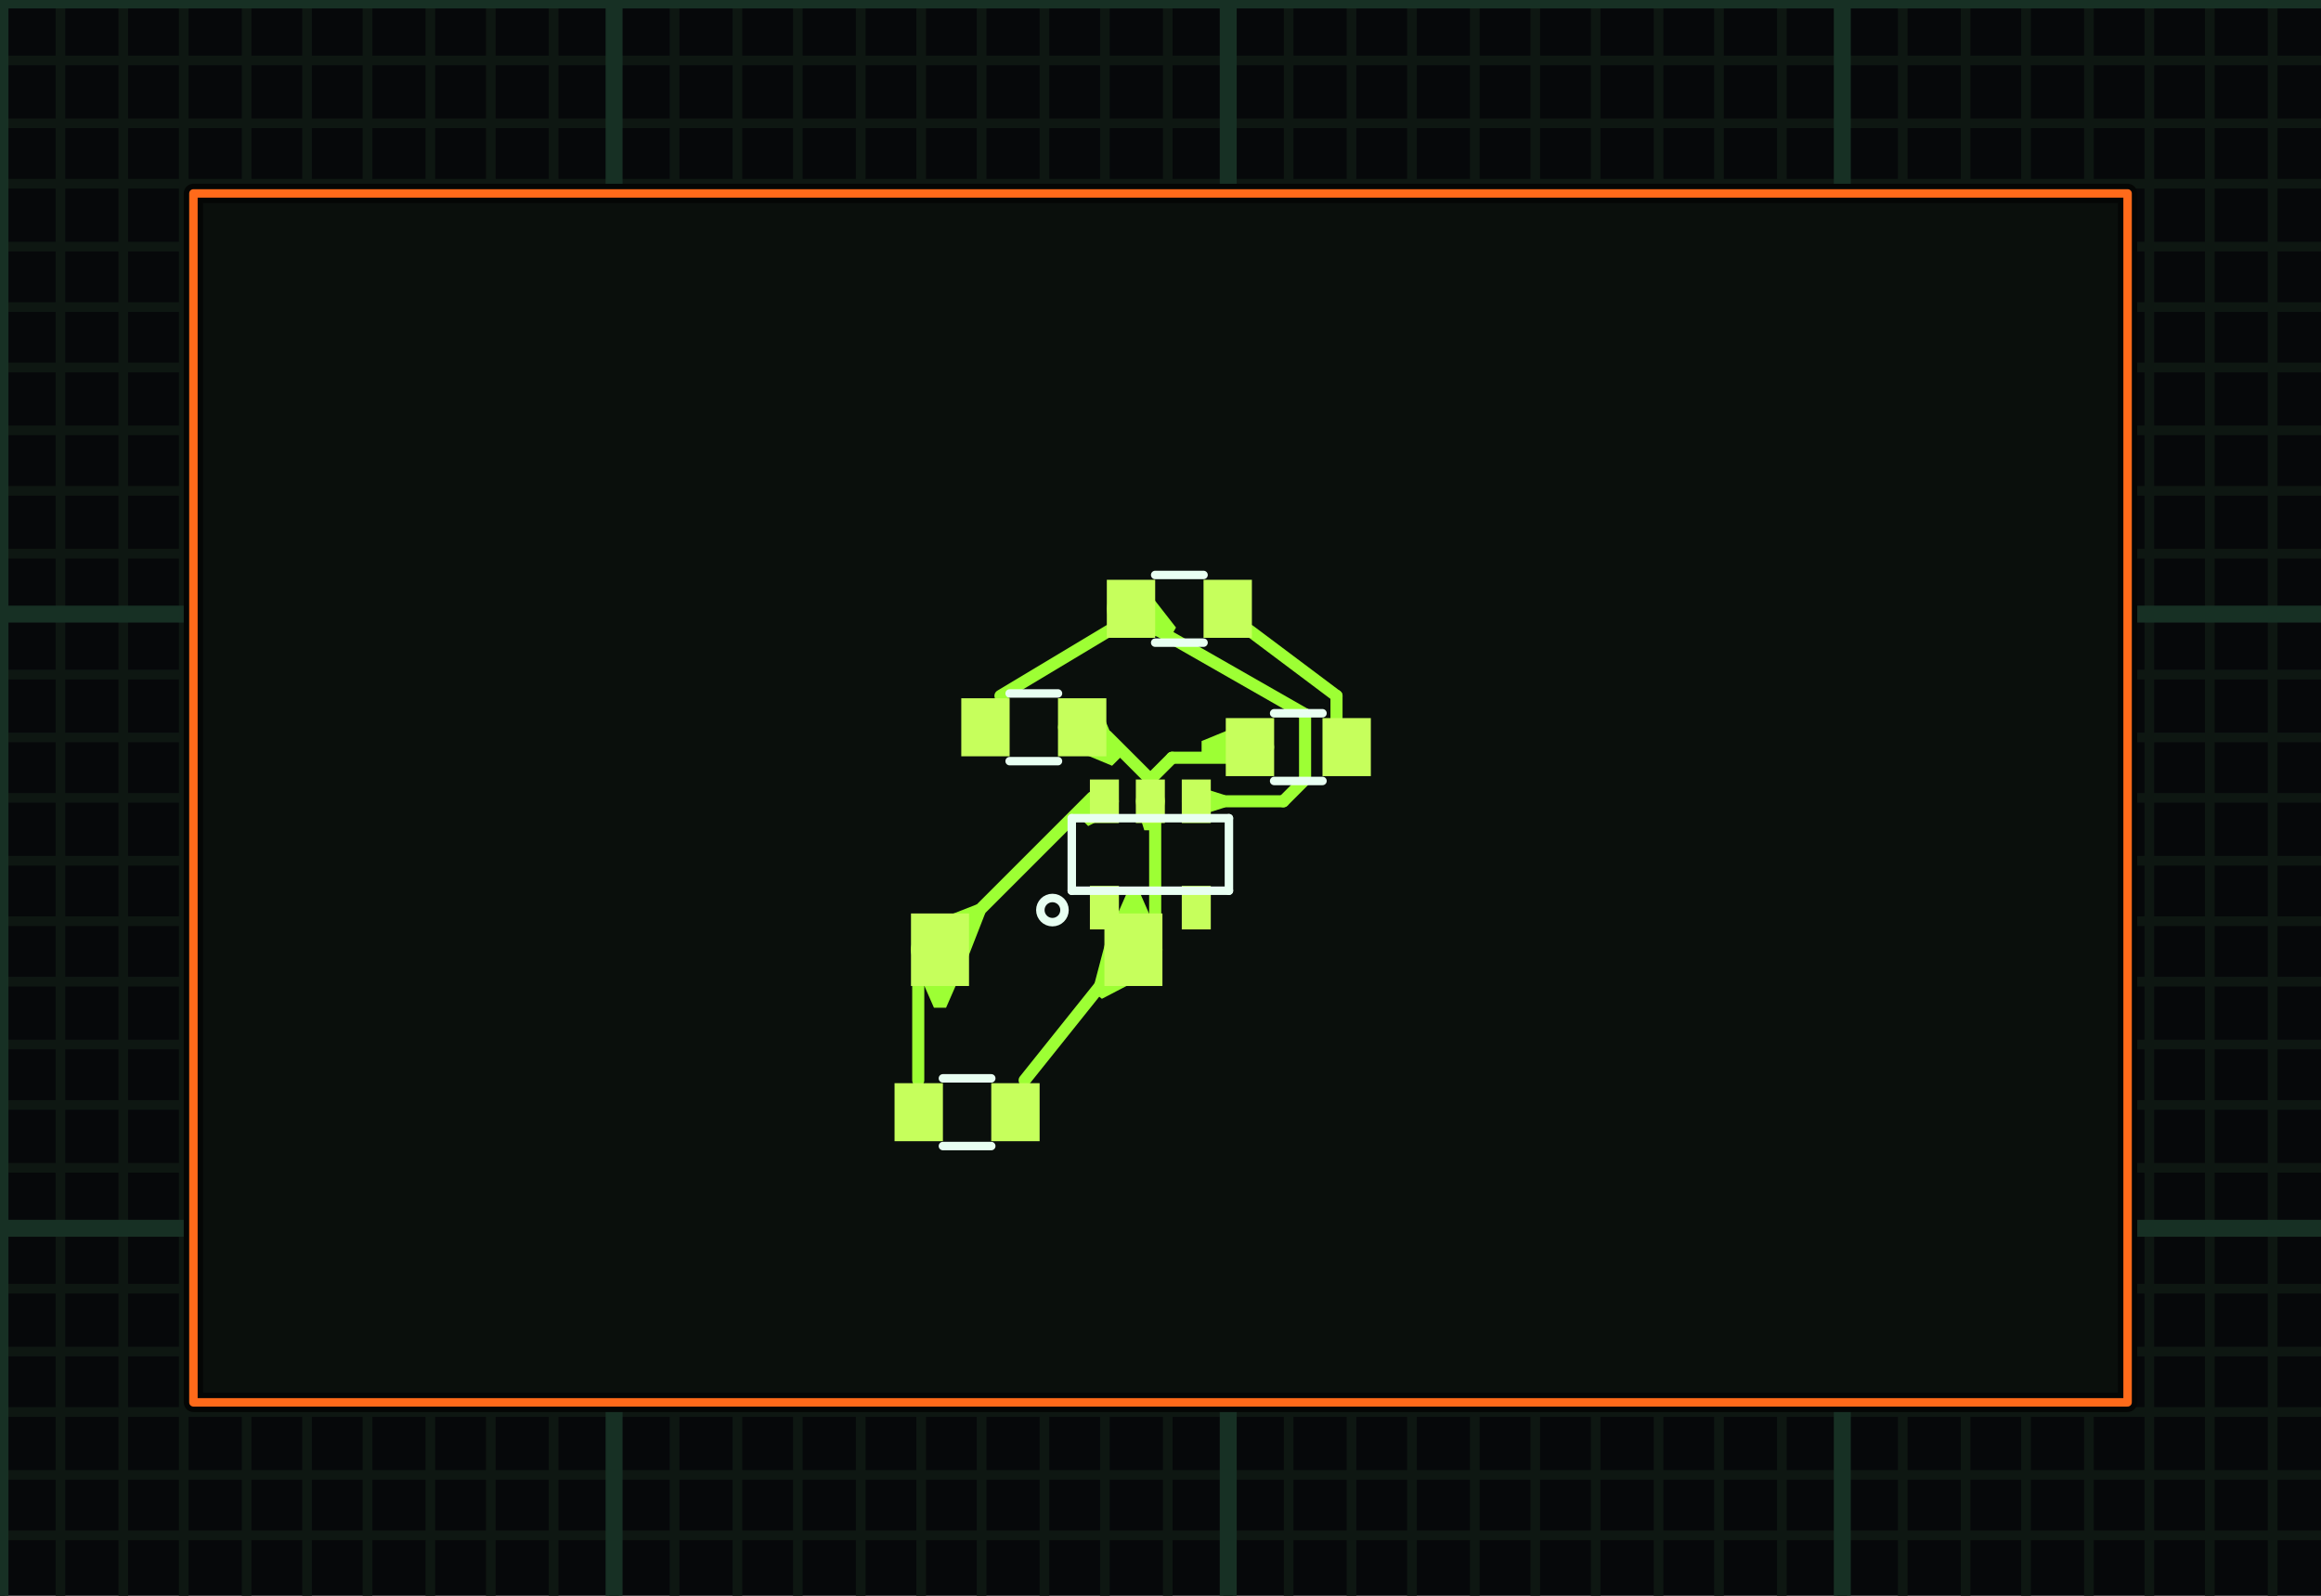
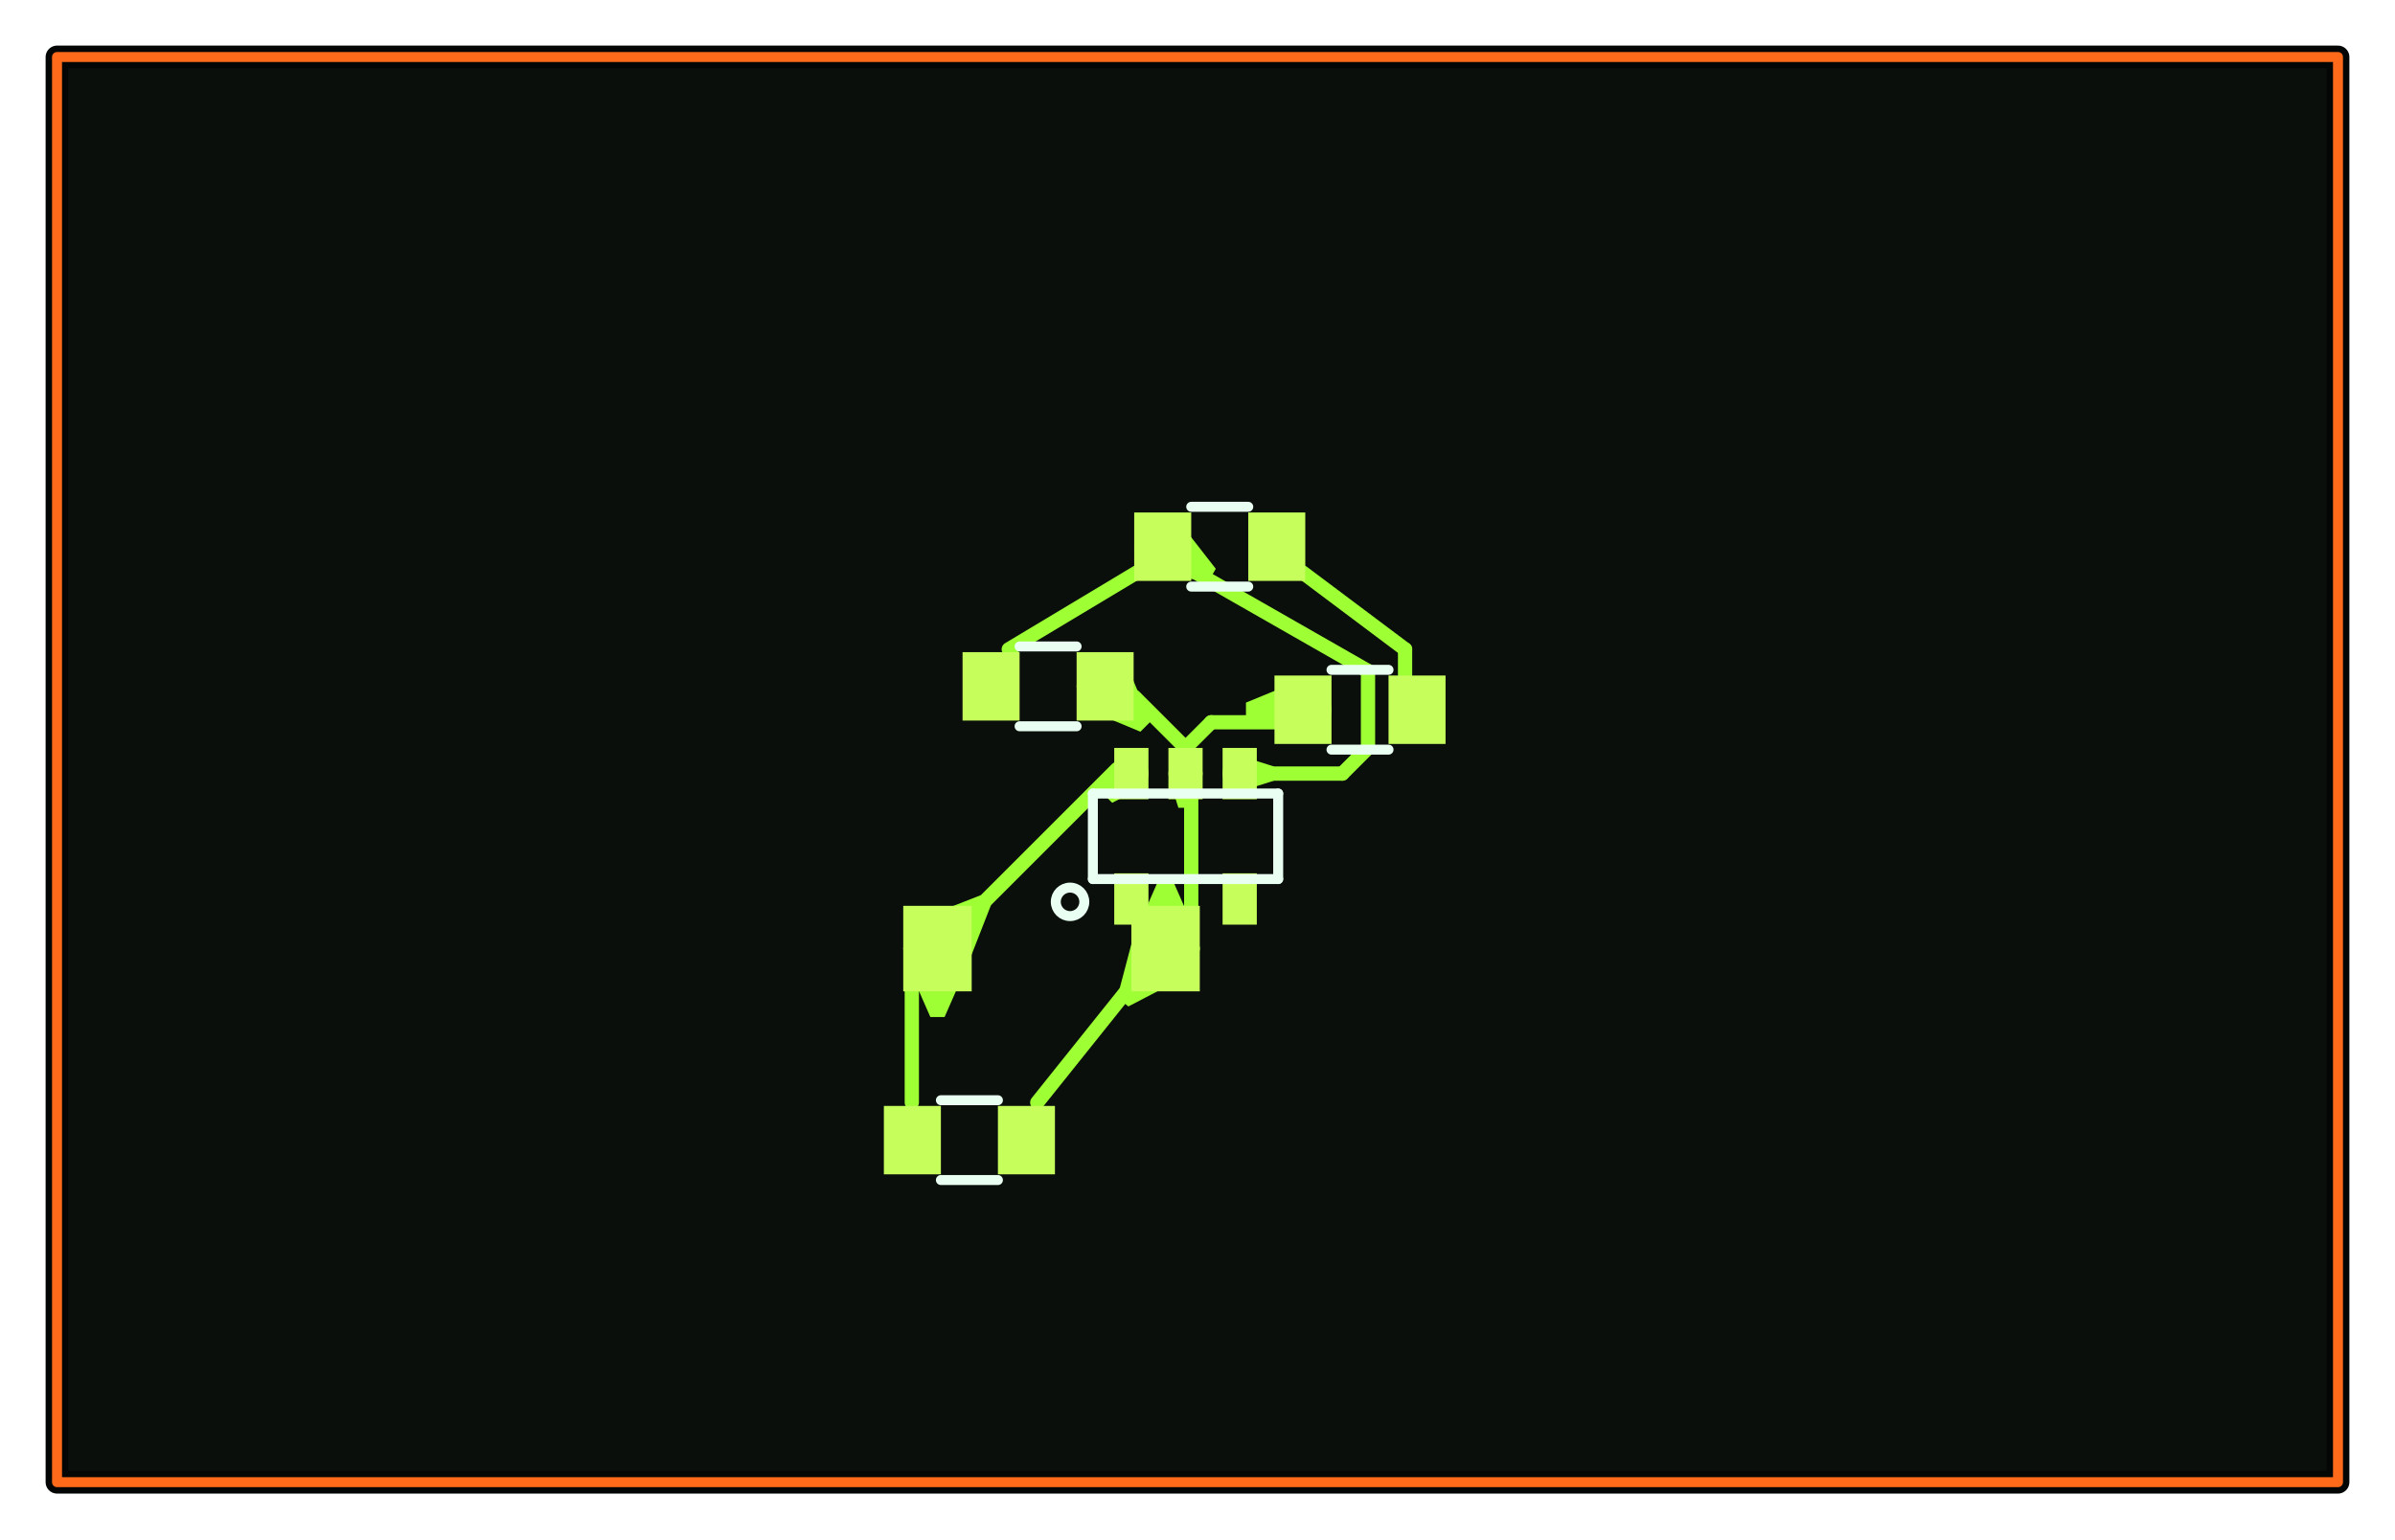
- <svg xmlns="http://www.w3.org/2000/svg" width="96.00" height="66.00" viewBox="0 0 96.00 66.00" shape-rendering="geometricPrecision" role="img" aria-label="vcad pcb render">
-   <rect x="0" y="0" width="96.00" height="66.00" fill="#06080A" />
-   <path d="M0.0 0 L0.0 66.0 M2.5 0 L2.5 66.0 M5.1 0 L5.1 66.0 M7.6 0 L7.6 66.0 M10.2 0 L10.2 66.0 M12.7 0 L12.7 66.0 M15.2 0 L15.2 66.0 M17.8 0 L17.8 66.0 M20.3 0 L20.3 66.0 M22.9 0 L22.9 66.0 M25.4 0 L25.4 66.0 M27.9 0 L27.9 66.0 M30.5 0 L30.5 66.0 M33.0 0 L33.0 66.0 M35.6 0 L35.6 66.0 M38.1 0 L38.1 66.0 M40.6 0 L40.6 66.0 M43.2 0 L43.2 66.0 M45.7 0 L45.7 66.0 M48.3 0 L48.3 66.0 M50.8 0 L50.8 66.0 M53.3 0 L53.3 66.0 M55.9 0 L55.9 66.0 M58.4 0 L58.4 66.0 M61.0 0 L61.0 66.0 M63.5 0 L63.5 66.0 M66.0 0 L66.0 66.0 M68.6 0 L68.6 66.0 M71.1 0 L71.1 66.0 M73.7 0 L73.7 66.0 M76.2 0 L76.2 66.0 M78.7 0 L78.7 66.0 M81.3 0 L81.3 66.0 M83.8 0 L83.8 66.0 M86.4 0 L86.4 66.0 M88.9 0 L88.9 66.0 M91.4 0 L91.4 66.0 M94.0 0 L94.0 66.0 M0 0.0 L96.0 0.0 M0 2.5 L96.0 2.5 M0 5.1 L96.0 5.1 M0 7.6 L96.0 7.6 M0 10.2 L96.0 10.2 M0 12.7 L96.0 12.7 M0 15.2 L96.0 15.2 M0 17.8 L96.0 17.8 M0 20.3 L96.0 20.3 M0 22.9 L96.0 22.9 M0 25.4 L96.0 25.4 M0 27.9 L96.0 27.9 M0 30.5 L96.0 30.5 M0 33.0 L96.0 33.0 M0 35.6 L96.0 35.6 M0 38.1 L96.0 38.1 M0 40.6 L96.0 40.6 M0 43.2 L96.0 43.2 M0 45.7 L96.0 45.7 M0 48.3 L96.0 48.3 M0 50.8 L96.0 50.8 M0 53.3 L96.0 53.3 M0 55.9 L96.0 55.9 M0 58.4 L96.0 58.4 M0 61.0 L96.0 61.0 M0 63.5 L96.0 63.5 " fill="none" stroke="#0E1712" stroke-width="0.4" />
-   <path d="M0.0 0 L0.0 66.0 M25.4 0 L25.4 66.0 M50.8 0 L50.8 66.0 M76.2 0 L76.2 66.0 M0 0.0 L96.0 0.0 M0 25.4 L96.0 25.4 M0 50.8 L96.0 50.8 " fill="none" stroke="#173024" stroke-width="0.7" />
-   <polygon points="8.000,58.000 88.000,58.000 88.000,8.000 8.000,8.000" fill="#0A0F0C" />
-   <polyline points="8.000,58.000 88.000,58.000 88.000,8.000 8.000,8.000 8.000,58.000" fill="none" stroke="#040605" stroke-width="0.800" stroke-linecap="round" stroke-linejoin="round" />
-   <line x1="47.580" y1="32.240" x2="48.480" y2="31.340" stroke="#9DFF34" stroke-width="0.500" stroke-linecap="round" />
-   <line x1="48.480" y1="31.340" x2="51.180" y2="31.340" stroke="#9DFF34" stroke-width="0.500" stroke-linecap="round" />
-   <line x1="39.780" y1="38.380" x2="45.180" y2="32.980" stroke="#9DFF34" stroke-width="0.500" stroke-linecap="round" />
-   <line x1="45.880" y1="26.080" x2="41.380" y2="28.780" stroke="#9DFF34" stroke-width="0.500" stroke-linecap="round" />
-   <line x1="47.780" y1="38.380" x2="47.780" y2="33.880" stroke="#9DFF34" stroke-width="0.500" stroke-linecap="round" />
-   <line x1="47.580" y1="32.240" x2="45.780" y2="30.440" stroke="#9DFF34" stroke-width="0.500" stroke-linecap="round" />
-   <line x1="49.480" y1="33.140" x2="53.080" y2="33.140" stroke="#9DFF34" stroke-width="0.500" stroke-linecap="round" />
-   <line x1="53.080" y1="33.140" x2="53.980" y2="32.240" stroke="#9DFF34" stroke-width="0.500" stroke-linecap="round" />
-   <line x1="53.980" y1="32.240" x2="53.980" y2="29.540" stroke="#9DFF34" stroke-width="0.500" stroke-linecap="round" />
-   <line x1="53.980" y1="29.540" x2="47.680" y2="25.940" stroke="#9DFF34" stroke-width="0.500" stroke-linecap="round" />
-   <line x1="51.680" y1="26.080" x2="55.280" y2="28.780" stroke="#9DFF34" stroke-width="0.500" stroke-linecap="round" />
-   <line x1="55.280" y1="28.780" x2="55.280" y2="29.680" stroke="#9DFF34" stroke-width="0.500" stroke-linecap="round" />
-   <line x1="45.980" y1="40.180" x2="42.380" y2="44.680" stroke="#9DFF34" stroke-width="0.500" stroke-linecap="round" />
-   <line x1="37.980" y1="40.180" x2="37.980" y2="44.680" stroke="#9DFF34" stroke-width="0.500" stroke-linecap="round" />
-   <polygon points="49.700,31.150 51.441,31.866 51.700,31.900 51.959,31.866 52.200,31.766 52.407,31.607 52.566,31.400 52.666,31.159 52.700,30.900 52.666,30.641 52.566,30.400 52.407,30.193 52.200,30.034 51.959,29.934 51.700,29.900 51.441,29.934 49.700,30.650" fill="#9DFF34" />
-   <polygon points="37.680,39.280 37.721,39.591 37.841,39.880 38.031,40.129 38.280,40.319 38.569,40.439 38.880,40.480 39.191,40.439 39.480,40.319 39.729,40.129 39.919,39.880 40.039,39.591 40.754,37.760 40.400,37.406 38.569,38.121 38.280,38.241 38.031,38.431 37.841,38.680 37.721,38.969" fill="#9DFF34" />
-   <polygon points="44.655,33.812 45.008,34.165 45.980,33.660 46.104,33.564 46.200,33.440 46.260,33.295 46.280,33.140 46.260,32.985 46.200,32.840 46.104,32.716 45.980,32.620 45.835,32.560 45.680,32.540 45.525,32.560 45.380,32.620 45.256,32.716 45.160,32.840" fill="#9DFF34" />
-   <polygon points="45.680,39.280 45.721,39.591 45.841,39.880 46.031,40.129 46.280,40.319 46.569,40.439 46.880,40.480 47.191,40.439 47.480,40.319 47.729,40.129 47.919,39.880 48.039,39.591 48.080,39.280 48.039,38.969 47.919,38.680 47.130,36.880 46.630,36.880 45.841,38.680 45.721,38.969" fill="#9DFF34" />
-   <polygon points="46.980,33.140 47.000,33.295 47.330,34.340 47.830,34.340 48.160,33.295 48.180,33.140 48.160,32.985 48.100,32.840 48.004,32.716 47.880,32.620 47.735,32.560 47.580,32.540 47.425,32.560 47.280,32.620 47.156,32.716 47.060,32.840 47.000,32.985" fill="#9DFF34" />
-   <polygon points="43.760,30.080 43.794,30.339 43.894,30.580 44.053,30.787 44.260,30.946 45.997,31.671 46.351,31.317 45.626,29.580 45.467,29.373 45.260,29.214 45.019,29.114 44.760,29.080 44.501,29.114 44.260,29.214 44.053,29.373 43.894,29.580 43.794,29.821" fill="#9DFF34" />
-   <polygon points="48.880,33.140 48.900,33.295 48.960,33.440 49.056,33.564 49.180,33.660 49.325,33.720 49.480,33.740 49.635,33.720 50.680,33.390 50.680,32.890 49.635,32.560 49.480,32.540 49.325,32.560 49.180,32.620 49.056,32.716 48.960,32.840 48.900,32.985" fill="#9DFF34" />
-   <polygon points="45.780,25.180 45.814,25.439 45.914,25.680 46.073,25.887 46.280,26.046 46.521,26.146 46.780,26.180 48.392,26.389 48.641,25.955 47.487,24.473 47.280,24.314 47.039,24.214 46.780,24.180 46.521,24.214 46.280,24.314 46.073,24.473 45.914,24.680 45.814,24.921" fill="#9DFF34" />
-   <polygon points="45.186,40.998 45.576,41.310 47.480,40.319 47.729,40.129 47.919,39.880 48.039,39.591 48.080,39.280 48.039,38.969 47.919,38.680 47.729,38.431 47.480,38.241 47.191,38.121 46.880,38.080 46.569,38.121 46.280,38.241 46.031,38.431 45.841,38.680 45.721,38.969" fill="#9DFF34" />
-   <polygon points="37.680,39.280 37.721,39.591 37.841,39.880 38.630,41.680 39.130,41.680 39.919,39.880 40.039,39.591 40.080,39.280 40.039,38.969 39.919,38.680 39.729,38.431 39.480,38.241 39.191,38.121 38.880,38.080 38.569,38.121 38.280,38.241 38.031,38.431 37.841,38.680 37.721,38.969" fill="#9DFF34" />
-   <polygon points="37.680,40.780 40.080,40.780 40.080,37.780 37.680,37.780" fill="#C6FF5C" />
-   <polygon points="45.680,40.780 48.080,40.780 48.080,37.780 45.680,37.780" fill="#C6FF5C" />
-   <polygon points="45.080,34.040 46.280,34.040 46.280,32.240 45.080,32.240" fill="#C6FF5C" />
-   <polygon points="46.980,34.040 48.180,34.040 48.180,32.240 46.980,32.240" fill="#C6FF5C" />
-   <polygon points="48.880,34.040 50.080,34.040 50.080,32.240 48.880,32.240" fill="#C6FF5C" />
-   <polygon points="45.080,38.440 46.280,38.440 46.280,36.640 45.080,36.640" fill="#C6FF5C" />
-   <polygon points="48.880,38.440 50.080,38.440 50.080,36.640 48.880,36.640" fill="#C6FF5C" />
-   <polygon points="37.000,47.200 39.000,47.200 39.000,44.800 37.000,44.800" fill="#C6FF5C" />
-   <polygon points="41.000,47.200 43.000,47.200 43.000,44.800 41.000,44.800" fill="#C6FF5C" />
-   <polygon points="39.760,31.280 41.760,31.280 41.760,28.880 39.760,28.880" fill="#C6FF5C" />
-   <polygon points="43.760,31.280 45.760,31.280 45.760,28.880 43.760,28.880" fill="#C6FF5C" />
-   <polygon points="45.780,26.380 47.780,26.380 47.780,23.980 45.780,23.980" fill="#C6FF5C" />
-   <polygon points="49.780,26.380 51.780,26.380 51.780,23.980 49.780,23.980" fill="#C6FF5C" />
-   <polygon points="50.700,32.100 52.700,32.100 52.700,29.700 50.700,29.700" fill="#C6FF5C" />
-   <polygon points="54.700,32.100 56.700,32.100 56.700,29.700 54.700,29.700" fill="#C6FF5C" />
-   <polyline points="44.330,36.840 50.830,36.840" fill="none" stroke="#E8FFF2" stroke-width="0.350" stroke-linecap="round" stroke-linejoin="round" />
-   <polyline points="50.830,36.840 50.830,33.840" fill="none" stroke="#E8FFF2" stroke-width="0.350" stroke-linecap="round" stroke-linejoin="round" />
-   <polyline points="50.830,33.840 44.330,33.840" fill="none" stroke="#E8FFF2" stroke-width="0.350" stroke-linecap="round" stroke-linejoin="round" />
-   <polyline points="44.330,33.840 44.330,36.840" fill="none" stroke="#E8FFF2" stroke-width="0.350" stroke-linecap="round" stroke-linejoin="round" />
-   <circle cx="43.530" cy="37.640" r="0.500" fill="none" stroke="#E8FFF2" stroke-width="0.350" />
-   <polyline points="39.000,47.400 41.000,47.400" fill="none" stroke="#E8FFF2" stroke-width="0.350" stroke-linecap="round" stroke-linejoin="round" />
-   <polyline points="39.000,44.600 41.000,44.600" fill="none" stroke="#E8FFF2" stroke-width="0.350" stroke-linecap="round" stroke-linejoin="round" />
-   <polyline points="41.760,31.480 43.760,31.480" fill="none" stroke="#E8FFF2" stroke-width="0.350" stroke-linecap="round" stroke-linejoin="round" />
-   <polyline points="41.760,28.680 43.760,28.680" fill="none" stroke="#E8FFF2" stroke-width="0.350" stroke-linecap="round" stroke-linejoin="round" />
-   <polyline points="47.780,26.580 49.780,26.580" fill="none" stroke="#E8FFF2" stroke-width="0.350" stroke-linecap="round" stroke-linejoin="round" />
-   <polyline points="47.780,23.780 49.780,23.780" fill="none" stroke="#E8FFF2" stroke-width="0.350" stroke-linecap="round" stroke-linejoin="round" />
-   <polyline points="52.700,32.300 54.700,32.300" fill="none" stroke="#E8FFF2" stroke-width="0.350" stroke-linecap="round" stroke-linejoin="round" />
-   <polyline points="52.700,29.500 54.700,29.500" fill="none" stroke="#E8FFF2" stroke-width="0.350" stroke-linecap="round" stroke-linejoin="round" />
-   <polyline points="8.000,58.000 88.000,58.000 88.000,8.000 8.000,8.000 8.000,58.000" fill="none" stroke="#FF6A1A" stroke-width="0.350" stroke-linecap="round" stroke-linejoin="round" />
+ <svg xmlns="http://www.w3.org/2000/svg" width="84.00" height="54.00" viewBox="0 0 84.00 54.00" shape-rendering="geometricPrecision" role="img" aria-label="vcad pcb render">
+   <polygon points="2.000,52.000 82.000,52.000 82.000,2.000 2.000,2.000" fill="#0A0F0C" />
+   <polyline points="2.000,52.000 82.000,52.000 82.000,2.000 2.000,2.000 2.000,52.000" fill="none" stroke="#040605" stroke-width="0.800" stroke-linecap="round" stroke-linejoin="round" />
+   <line x1="41.580" y1="26.240" x2="42.480" y2="25.340" stroke="#9DFF34" stroke-width="0.500" stroke-linecap="round" />
+   <line x1="42.480" y1="25.340" x2="45.180" y2="25.340" stroke="#9DFF34" stroke-width="0.500" stroke-linecap="round" />
+   <line x1="33.780" y1="32.380" x2="39.180" y2="26.980" stroke="#9DFF34" stroke-width="0.500" stroke-linecap="round" />
+   <line x1="39.880" y1="20.080" x2="35.380" y2="22.780" stroke="#9DFF34" stroke-width="0.500" stroke-linecap="round" />
+   <line x1="41.780" y1="32.380" x2="41.780" y2="27.880" stroke="#9DFF34" stroke-width="0.500" stroke-linecap="round" />
+   <line x1="41.580" y1="26.240" x2="39.780" y2="24.440" stroke="#9DFF34" stroke-width="0.500" stroke-linecap="round" />
+   <line x1="43.480" y1="27.140" x2="47.080" y2="27.140" stroke="#9DFF34" stroke-width="0.500" stroke-linecap="round" />
+   <line x1="47.080" y1="27.140" x2="47.980" y2="26.240" stroke="#9DFF34" stroke-width="0.500" stroke-linecap="round" />
+   <line x1="47.980" y1="26.240" x2="47.980" y2="23.540" stroke="#9DFF34" stroke-width="0.500" stroke-linecap="round" />
+   <line x1="47.980" y1="23.540" x2="41.680" y2="19.940" stroke="#9DFF34" stroke-width="0.500" stroke-linecap="round" />
+   <line x1="45.680" y1="20.080" x2="49.280" y2="22.780" stroke="#9DFF34" stroke-width="0.500" stroke-linecap="round" />
+   <line x1="49.280" y1="22.780" x2="49.280" y2="23.680" stroke="#9DFF34" stroke-width="0.500" stroke-linecap="round" />
+   <line x1="39.980" y1="34.180" x2="36.380" y2="38.680" stroke="#9DFF34" stroke-width="0.500" stroke-linecap="round" />
+   <line x1="31.980" y1="34.180" x2="31.980" y2="38.680" stroke="#9DFF34" stroke-width="0.500" stroke-linecap="round" />
+   <polygon points="43.700,25.150 45.441,25.866 45.700,25.900 45.959,25.866 46.200,25.766 46.407,25.607 46.566,25.400 46.666,25.159 46.700,24.900 46.666,24.641 46.566,24.400 46.407,24.193 46.200,24.034 45.959,23.934 45.700,23.900 45.441,23.934 43.700,24.650" fill="#9DFF34" />
+   <polygon points="31.680,33.280 31.721,33.591 31.841,33.880 32.031,34.129 32.280,34.319 32.569,34.439 32.880,34.480 33.191,34.439 33.480,34.319 33.729,34.129 33.919,33.880 34.039,33.591 34.754,31.760 34.400,31.406 32.569,32.121 32.280,32.241 32.031,32.431 31.841,32.680 31.721,32.969" fill="#9DFF34" />
+   <polygon points="38.655,27.812 39.008,28.165 39.980,27.660 40.104,27.564 40.200,27.440 40.260,27.295 40.280,27.140 40.260,26.985 40.200,26.840 40.104,26.716 39.980,26.620 39.835,26.560 39.680,26.540 39.525,26.560 39.380,26.620 39.256,26.716 39.160,26.840" fill="#9DFF34" />
+   <polygon points="39.680,33.280 39.721,33.591 39.841,33.880 40.031,34.129 40.280,34.319 40.569,34.439 40.880,34.480 41.191,34.439 41.480,34.319 41.729,34.129 41.919,33.880 42.039,33.591 42.080,33.280 42.039,32.969 41.919,32.680 41.130,30.880 40.630,30.880 39.841,32.680 39.721,32.969" fill="#9DFF34" />
+   <polygon points="40.980,27.140 41.000,27.295 41.330,28.340 41.830,28.340 42.160,27.295 42.180,27.140 42.160,26.985 42.100,26.840 42.004,26.716 41.880,26.620 41.735,26.560 41.580,26.540 41.425,26.560 41.280,26.620 41.156,26.716 41.060,26.840 41.000,26.985" fill="#9DFF34" />
+   <polygon points="37.760,24.080 37.794,24.339 37.894,24.580 38.053,24.787 38.260,24.946 39.997,25.671 40.351,25.317 39.626,23.580 39.467,23.373 39.260,23.214 39.019,23.114 38.760,23.080 38.501,23.114 38.260,23.214 38.053,23.373 37.894,23.580 37.794,23.821" fill="#9DFF34" />
+   <polygon points="42.880,27.140 42.900,27.295 42.960,27.440 43.056,27.564 43.180,27.660 43.325,27.720 43.480,27.740 43.635,27.720 44.680,27.390 44.680,26.890 43.635,26.560 43.480,26.540 43.325,26.560 43.180,26.620 43.056,26.716 42.960,26.840 42.900,26.985" fill="#9DFF34" />
+   <polygon points="39.780,19.180 39.814,19.439 39.914,19.680 40.073,19.887 40.280,20.046 40.521,20.146 40.780,20.180 42.392,20.389 42.641,19.955 41.487,18.473 41.280,18.314 41.039,18.214 40.780,18.180 40.521,18.214 40.280,18.314 40.073,18.473 39.914,18.680 39.814,18.921" fill="#9DFF34" />
+   <polygon points="39.186,34.998 39.576,35.310 41.480,34.319 41.729,34.129 41.919,33.880 42.039,33.591 42.080,33.280 42.039,32.969 41.919,32.680 41.729,32.431 41.480,32.241 41.191,32.121 40.880,32.080 40.569,32.121 40.280,32.241 40.031,32.431 39.841,32.680 39.721,32.969" fill="#9DFF34" />
+   <polygon points="31.680,33.280 31.721,33.591 31.841,33.880 32.630,35.680 33.130,35.680 33.919,33.880 34.039,33.591 34.080,33.280 34.039,32.969 33.919,32.680 33.729,32.431 33.480,32.241 33.191,32.121 32.880,32.080 32.569,32.121 32.280,32.241 32.031,32.431 31.841,32.680 31.721,32.969" fill="#9DFF34" />
+   <polygon points="31.680,34.780 34.080,34.780 34.080,31.780 31.680,31.780" fill="#C6FF5C" />
+   <polygon points="39.680,34.780 42.080,34.780 42.080,31.780 39.680,31.780" fill="#C6FF5C" />
+   <polygon points="39.080,28.040 40.280,28.040 40.280,26.240 39.080,26.240" fill="#C6FF5C" />
+   <polygon points="40.980,28.040 42.180,28.040 42.180,26.240 40.980,26.240" fill="#C6FF5C" />
+   <polygon points="42.880,28.040 44.080,28.040 44.080,26.240 42.880,26.240" fill="#C6FF5C" />
+   <polygon points="39.080,32.440 40.280,32.440 40.280,30.640 39.080,30.640" fill="#C6FF5C" />
+   <polygon points="42.880,32.440 44.080,32.440 44.080,30.640 42.880,30.640" fill="#C6FF5C" />
+   <polygon points="31.000,41.200 33.000,41.200 33.000,38.800 31.000,38.800" fill="#C6FF5C" />
+   <polygon points="35.000,41.200 37.000,41.200 37.000,38.800 35.000,38.800" fill="#C6FF5C" />
+   <polygon points="33.760,25.280 35.760,25.280 35.760,22.880 33.760,22.880" fill="#C6FF5C" />
+   <polygon points="37.760,25.280 39.760,25.280 39.760,22.880 37.760,22.880" fill="#C6FF5C" />
+   <polygon points="39.780,20.380 41.780,20.380 41.780,17.980 39.780,17.980" fill="#C6FF5C" />
+   <polygon points="43.780,20.380 45.780,20.380 45.780,17.980 43.780,17.980" fill="#C6FF5C" />
+   <polygon points="44.700,26.100 46.700,26.100 46.700,23.700 44.700,23.700" fill="#C6FF5C" />
+   <polygon points="48.700,26.100 50.700,26.100 50.700,23.700 48.700,23.700" fill="#C6FF5C" />
+   <polyline points="38.330,30.840 44.830,30.840" fill="none" stroke="#E8FFF2" stroke-width="0.350" stroke-linecap="round" stroke-linejoin="round" />
+   <polyline points="44.830,30.840 44.830,27.840" fill="none" stroke="#E8FFF2" stroke-width="0.350" stroke-linecap="round" stroke-linejoin="round" />
+   <polyline points="44.830,27.840 38.330,27.840" fill="none" stroke="#E8FFF2" stroke-width="0.350" stroke-linecap="round" stroke-linejoin="round" />
+   <polyline points="38.330,27.840 38.330,30.840" fill="none" stroke="#E8FFF2" stroke-width="0.350" stroke-linecap="round" stroke-linejoin="round" />
+   <circle cx="37.530" cy="31.640" r="0.500" fill="none" stroke="#E8FFF2" stroke-width="0.350" />
+   <polyline points="33.000,41.400 35.000,41.400" fill="none" stroke="#E8FFF2" stroke-width="0.350" stroke-linecap="round" stroke-linejoin="round" />
+   <polyline points="33.000,38.600 35.000,38.600" fill="none" stroke="#E8FFF2" stroke-width="0.350" stroke-linecap="round" stroke-linejoin="round" />
+   <polyline points="35.760,25.480 37.760,25.480" fill="none" stroke="#E8FFF2" stroke-width="0.350" stroke-linecap="round" stroke-linejoin="round" />
+   <polyline points="35.760,22.680 37.760,22.680" fill="none" stroke="#E8FFF2" stroke-width="0.350" stroke-linecap="round" stroke-linejoin="round" />
+   <polyline points="41.780,20.580 43.780,20.580" fill="none" stroke="#E8FFF2" stroke-width="0.350" stroke-linecap="round" stroke-linejoin="round" />
+   <polyline points="41.780,17.780 43.780,17.780" fill="none" stroke="#E8FFF2" stroke-width="0.350" stroke-linecap="round" stroke-linejoin="round" />
+   <polyline points="46.700,26.300 48.700,26.300" fill="none" stroke="#E8FFF2" stroke-width="0.350" stroke-linecap="round" stroke-linejoin="round" />
+   <polyline points="46.700,23.500 48.700,23.500" fill="none" stroke="#E8FFF2" stroke-width="0.350" stroke-linecap="round" stroke-linejoin="round" />
+   <polyline points="2.000,52.000 82.000,52.000 82.000,2.000 2.000,2.000 2.000,52.000" fill="none" stroke="#FF6A1A" stroke-width="0.350" stroke-linecap="round" stroke-linejoin="round" />
</svg>
